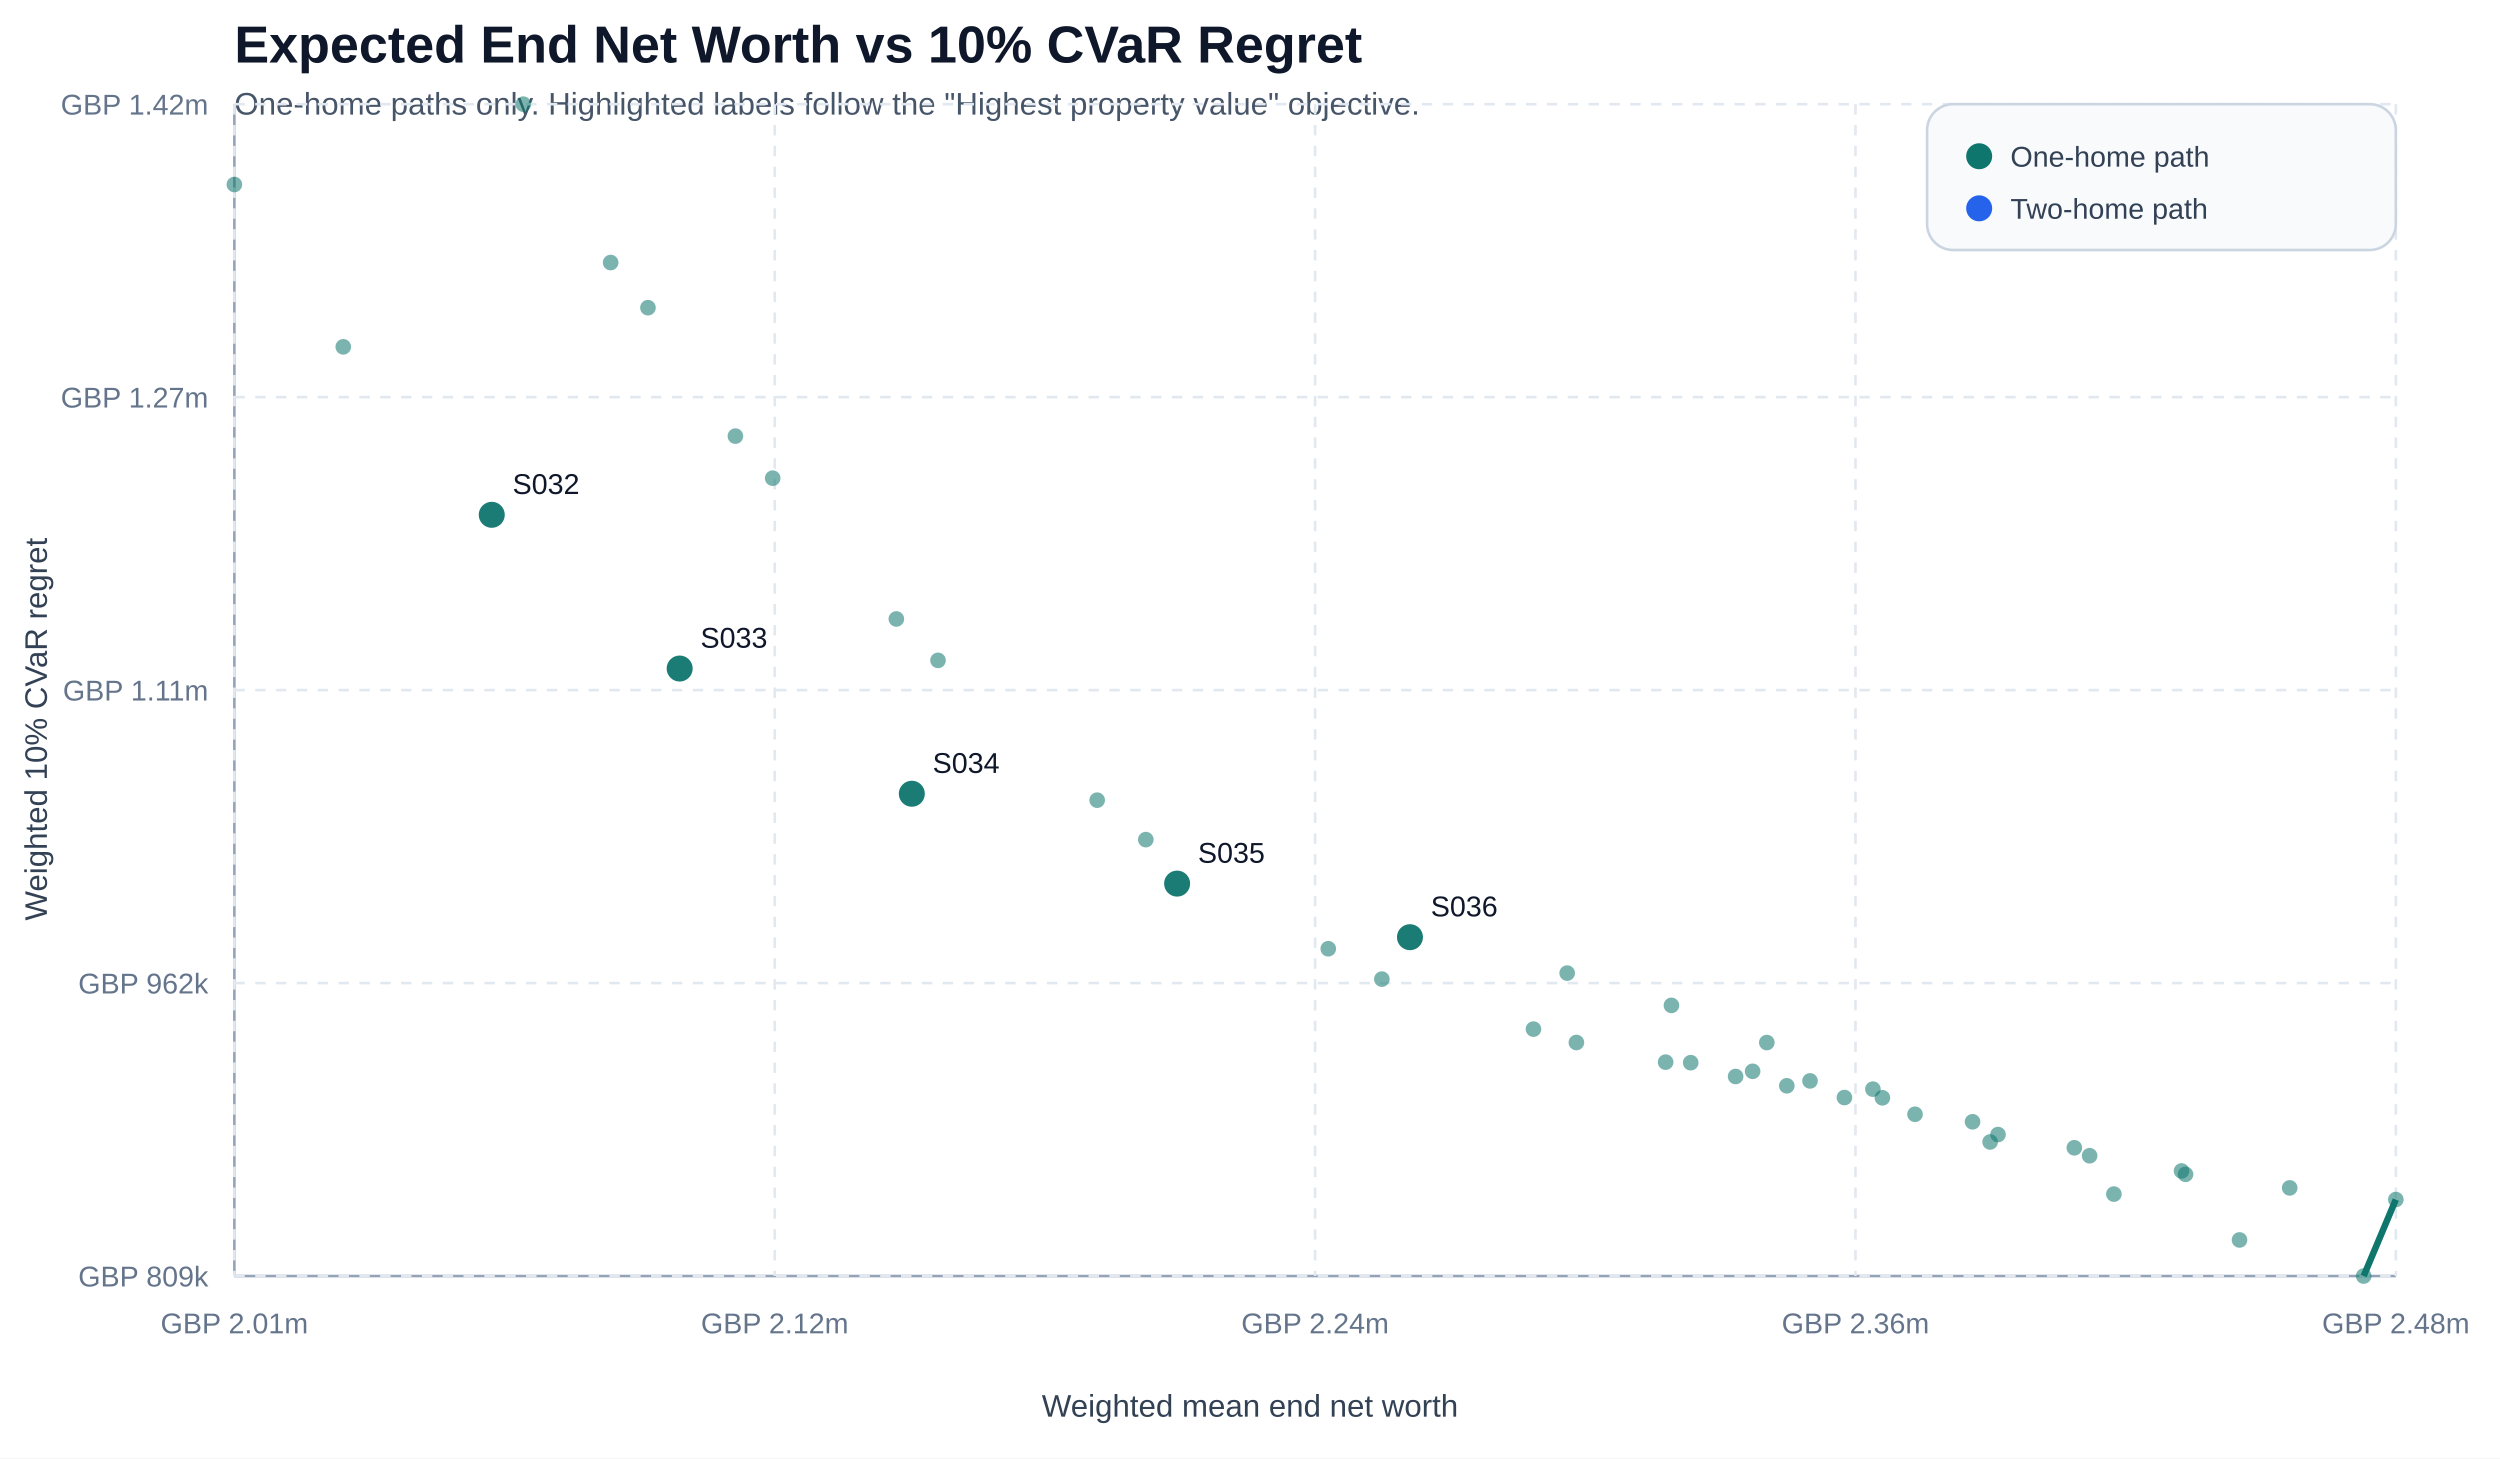
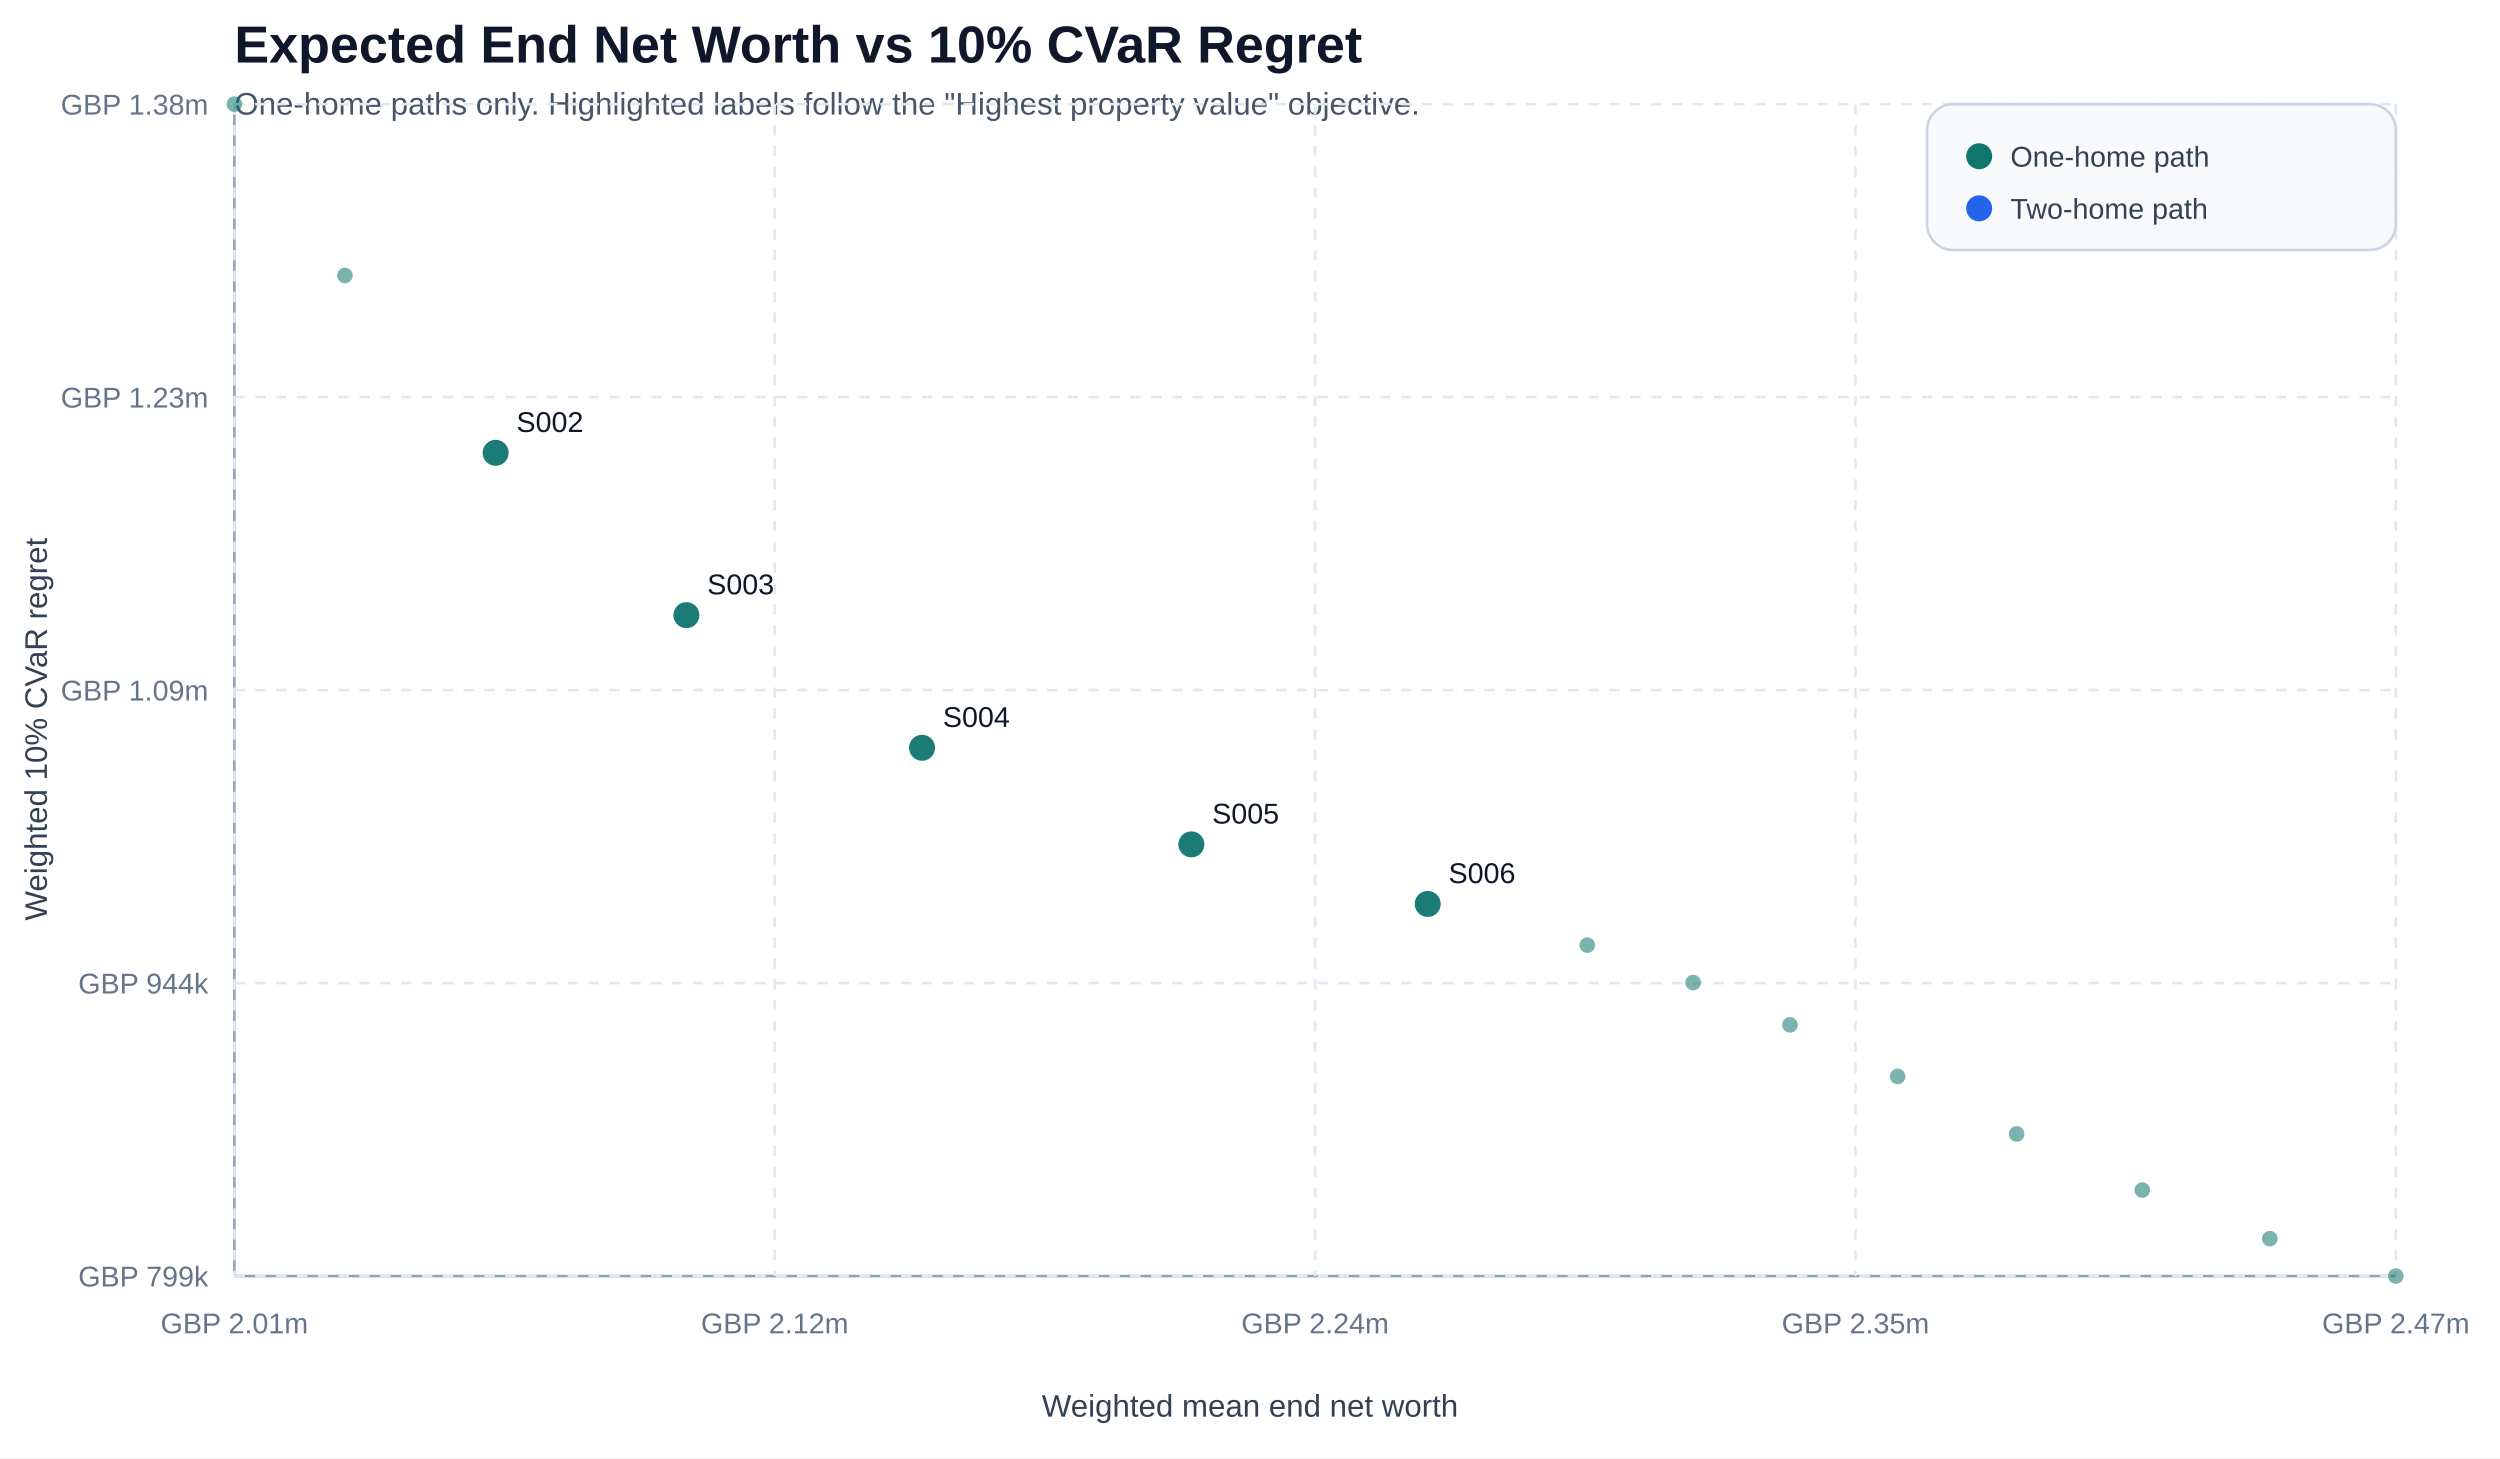
<svg xmlns="http://www.w3.org/2000/svg" width="960" height="560" viewBox="0 0 960 560">
  <rect width="960" height="560" fill="#ffffff" />
  <text x="90" y="24" font-size="20" font-family="Arial, sans-serif" font-weight="700" fill="#0f172a">Expected End Net Worth vs 10% CVaR Regret</text>
  <text x="90" y="44" font-size="12" font-family="Arial, sans-serif" fill="#475569">One-home paths only. Highlighted labels follow the "Highest property value" objective.</text>
  <line x1="90" y1="490" x2="920" y2="490" stroke="#94a3b8" />
  <line x1="90" y1="40" x2="90" y2="490" stroke="#94a3b8" />
  <line x1="90" y1="40" x2="90" y2="490" stroke="#e2e8f0" stroke-dasharray="4 4" />
  <line x1="90" y1="490" x2="920" y2="490" stroke="#e2e8f0" stroke-dasharray="4 4" />
  <text x="90" y="512" text-anchor="middle" font-size="11" font-family="Arial, sans-serif" fill="#64748b">GBP 2.01m</text>
-   <text x="80" y="494" text-anchor="end" font-size="11" font-family="Arial, sans-serif" fill="#64748b">GBP 809k</text>
+   <text x="80" y="494" text-anchor="end" font-size="11" font-family="Arial, sans-serif" fill="#64748b">GBP 799k</text>
  <line x1="297.5" y1="40" x2="297.5" y2="490" stroke="#e2e8f0" stroke-dasharray="4 4" />
  <line x1="90" y1="377.5" x2="920" y2="377.5" stroke="#e2e8f0" stroke-dasharray="4 4" />
  <text x="297.5" y="512" text-anchor="middle" font-size="11" font-family="Arial, sans-serif" fill="#64748b">GBP 2.12m</text>
-   <text x="80" y="381.5" text-anchor="end" font-size="11" font-family="Arial, sans-serif" fill="#64748b">GBP 962k</text>
+   <text x="80" y="381.5" text-anchor="end" font-size="11" font-family="Arial, sans-serif" fill="#64748b">GBP 944k</text>
  <line x1="505" y1="40" x2="505" y2="490" stroke="#e2e8f0" stroke-dasharray="4 4" />
  <line x1="90" y1="265" x2="920" y2="265" stroke="#e2e8f0" stroke-dasharray="4 4" />
  <text x="505" y="512" text-anchor="middle" font-size="11" font-family="Arial, sans-serif" fill="#64748b">GBP 2.24m</text>
-   <text x="80" y="269" text-anchor="end" font-size="11" font-family="Arial, sans-serif" fill="#64748b">GBP 1.11m</text>
+   <text x="80" y="269" text-anchor="end" font-size="11" font-family="Arial, sans-serif" fill="#64748b">GBP 1.09m</text>
  <line x1="712.5" y1="40" x2="712.5" y2="490" stroke="#e2e8f0" stroke-dasharray="4 4" />
  <line x1="90" y1="152.5" x2="920" y2="152.5" stroke="#e2e8f0" stroke-dasharray="4 4" />
-   <text x="712.5" y="512" text-anchor="middle" font-size="11" font-family="Arial, sans-serif" fill="#64748b">GBP 2.36m</text>
-   <text x="80" y="156.5" text-anchor="end" font-size="11" font-family="Arial, sans-serif" fill="#64748b">GBP 1.27m</text>
+   <text x="712.5" y="512" text-anchor="middle" font-size="11" font-family="Arial, sans-serif" fill="#64748b">GBP 2.35m</text>
+   <text x="80" y="156.5" text-anchor="end" font-size="11" font-family="Arial, sans-serif" fill="#64748b">GBP 1.23m</text>
  <line x1="920" y1="40" x2="920" y2="490" stroke="#e2e8f0" stroke-dasharray="4 4" />
  <line x1="90" y1="40" x2="920" y2="40" stroke="#e2e8f0" stroke-dasharray="4 4" />
-   <text x="920" y="512" text-anchor="middle" font-size="11" font-family="Arial, sans-serif" fill="#64748b">GBP 2.48m</text>
-   <text x="80" y="44" text-anchor="end" font-size="11" font-family="Arial, sans-serif" fill="#64748b">GBP 1.42m</text>
-   <polyline points="907.649,490 920,460.632" fill="none" stroke="#0f766e" stroke-width="2.5" />
-   <circle cx="530.632" cy="375.981" r="3" fill="#0f766e" opacity="0.55" />
-   <circle cx="510.056" cy="364.316" r="3" fill="#0f766e" opacity="0.55" />
-   <circle cx="439.993" cy="322.411" r="3" fill="#0f766e" opacity="0.55" />
-   <circle cx="421.316" cy="307.267" r="3" fill="#0f766e" opacity="0.55" />
-   <circle cx="588.851" cy="395.18" r="3" fill="#0f766e" opacity="0.55" />
-   <circle cx="605.332" cy="400.32" r="3" fill="#0f766e" opacity="0.55" />
-   <circle cx="639.602" cy="407.86" r="3" fill="#0f766e" opacity="0.55" />
-   <circle cx="649.231" cy="408.072" r="3" fill="#0f766e" opacity="0.55" />
-   <circle cx="344.195" cy="237.68" r="3" fill="#0f766e" opacity="0.55" />
-   <circle cx="360.198" cy="253.586" r="3" fill="#0f766e" opacity="0.55" />
-   <circle cx="350.138" cy="304.797" r="5" fill="#0f766e" opacity="0.95" />
-   <text x="358.138" y="296.797" font-size="11" font-family="Arial, sans-serif" fill="#0f172a">S034</text>
-   <circle cx="666.477" cy="413.368" r="3" fill="#0f766e" opacity="0.55" />
-   <circle cx="452.012" cy="339.303" r="5" fill="#0f766e" opacity="0.95" />
-   <text x="460.012" y="331.303" font-size="11" font-family="Arial, sans-serif" fill="#0f172a">S035</text>
-   <circle cx="673.002" cy="411.384" r="3" fill="#0f766e" opacity="0.55" />
-   <circle cx="260.993" cy="256.719" r="5" fill="#0f766e" opacity="0.95" />
-   <text x="268.993" y="248.719" font-size="11" font-family="Arial, sans-serif" fill="#0f172a">S033</text>
-   <circle cx="686.13" cy="416.947" r="3" fill="#0f766e" opacity="0.55" />
-   <circle cx="541.422" cy="359.881" r="5" fill="#0f766e" opacity="0.95" />
-   <text x="549.422" y="351.881" font-size="11" font-family="Arial, sans-serif" fill="#0f172a">S036</text>
-   <circle cx="282.396" cy="167.467" r="3" fill="#0f766e" opacity="0.55" />
-   <circle cx="695.046" cy="415.065" r="3" fill="#0f766e" opacity="0.55" />
-   <circle cx="296.715" cy="183.621" r="3" fill="#0f766e" opacity="0.55" />
-   <circle cx="708.258" cy="421.456" r="3" fill="#0f766e" opacity="0.55" />
-   <circle cx="188.834" cy="197.687" r="5" fill="#0f766e" opacity="0.95" />
-   <text x="196.834" y="189.687" font-size="11" font-family="Arial, sans-serif" fill="#0f172a">S032</text>
-   <circle cx="601.794" cy="373.672" r="3" fill="#0f766e" opacity="0.55" />
-   <circle cx="735.362" cy="427.88" r="3" fill="#0f766e" opacity="0.55" />
-   <circle cx="767.233" cy="435.669" r="3" fill="#0f766e" opacity="0.55" />
-   <circle cx="722.843" cy="421.553" r="3" fill="#0f766e" opacity="0.55" />
-   <circle cx="802.416" cy="443.801" r="3" fill="#0f766e" opacity="0.55" />
-   <circle cx="234.484" cy="100.817" r="3" fill="#0f766e" opacity="0.55" />
-   <circle cx="839.244" cy="450.941" r="3" fill="#0f766e" opacity="0.55" />
-   <circle cx="641.833" cy="386.072" r="3" fill="#0f766e" opacity="0.55" />
-   <circle cx="131.813" cy="133.184" r="3" fill="#0f766e" opacity="0.55" />
-   <circle cx="248.815" cy="118.151" r="3" fill="#0f766e" opacity="0.55" />
-   <circle cx="907.649" cy="490" r="3" fill="#0f766e" opacity="0.55" />
-   <circle cx="920" cy="460.632" r="3" fill="#0f766e" opacity="0.55" />
-   <circle cx="859.975" cy="476.142" r="3" fill="#0f766e" opacity="0.55" />
-   <circle cx="757.457" cy="430.768" r="3" fill="#0f766e" opacity="0.55" />
-   <circle cx="879.242" cy="456.153" r="3" fill="#0f766e" opacity="0.55" />
-   <circle cx="811.733" cy="458.53" r="3" fill="#0f766e" opacity="0.55" />
-   <circle cx="837.708" cy="449.652" r="3" fill="#0f766e" opacity="0.55" />
-   <circle cx="796.546" cy="440.749" r="3" fill="#0f766e" opacity="0.55" />
-   <circle cx="764.209" cy="438.505" r="3" fill="#0f766e" opacity="0.55" />
-   <circle cx="719.195" cy="418.232" r="3" fill="#0f766e" opacity="0.55" />
-   <circle cx="678.451" cy="400.34" r="3" fill="#0f766e" opacity="0.55" />
-   <circle cx="200.943" cy="40" r="3" fill="#0f766e" opacity="0.55" />
-   <circle cx="90" cy="70.854" r="3" fill="#0f766e" opacity="0.55" />
+   <text x="920" y="512" text-anchor="middle" font-size="11" font-family="Arial, sans-serif" fill="#64748b">GBP 2.47m</text>
+   <text x="80" y="44" text-anchor="end" font-size="11" font-family="Arial, sans-serif" fill="#64748b">GBP 1.38m</text>
+   <polyline points="920,490" fill="none" stroke="#0f766e" stroke-width="2.5" />
+   <circle cx="354.068" cy="287.147" r="5" fill="#0f766e" opacity="0.95" />
+   <text x="362.068" y="279.147" font-size="11" font-family="Arial, sans-serif" fill="#0f172a">S004</text>
+   <circle cx="457.48" cy="324.239" r="5" fill="#0f766e" opacity="0.95" />
+   <text x="465.48" y="316.239" font-size="11" font-family="Arial, sans-serif" fill="#0f172a">S005</text>
+   <circle cx="263.576" cy="236.216" r="5" fill="#0f766e" opacity="0.95" />
+   <text x="271.576" y="228.216" font-size="11" font-family="Arial, sans-serif" fill="#0f172a">S003</text>
+   <circle cx="548.241" cy="347.108" r="5" fill="#0f766e" opacity="0.95" />
+   <text x="556.241" y="339.108" font-size="11" font-family="Arial, sans-serif" fill="#0f172a">S006</text>
+   <circle cx="190.327" cy="173.881" r="5" fill="#0f766e" opacity="0.95" />
+   <text x="198.327" y="165.881" font-size="11" font-family="Arial, sans-serif" fill="#0f172a">S002</text>
+   <circle cx="609.526" cy="362.92" r="3" fill="#0f766e" opacity="0.55" />
+   <circle cx="650.169" cy="377.31" r="3" fill="#0f766e" opacity="0.55" />
+   <circle cx="132.444" cy="105.794" r="3" fill="#0f766e" opacity="0.55" />
+   <circle cx="920" cy="490" r="3" fill="#0f766e" opacity="0.55" />
+   <circle cx="871.607" cy="475.64" r="3" fill="#0f766e" opacity="0.55" />
+   <circle cx="822.636" cy="456.979" r="3" fill="#0f766e" opacity="0.55" />
+   <circle cx="774.394" cy="435.431" r="3" fill="#0f766e" opacity="0.55" />
+   <circle cx="728.7" cy="413.349" r="3" fill="#0f766e" opacity="0.55" />
+   <circle cx="687.34" cy="393.548" r="3" fill="#0f766e" opacity="0.55" />
+   <circle cx="90" cy="40" r="3" fill="#0f766e" opacity="0.55" />
  <text x="480" y="544" text-anchor="middle" font-size="12" font-family="Arial, sans-serif" fill="#334155">Weighted mean end net worth</text>
  <text x="18" y="280" transform="rotate(-90 18 280)" text-anchor="middle" font-size="12" font-family="Arial, sans-serif" fill="#334155">Weighted 10% CVaR regret</text>
  <rect x="740" y="40" width="180" height="56" rx="10" fill="#f8fafc" stroke="#cbd5e1" />
  <circle cx="760" cy="60" r="5" fill="#0f766e" />
  <text x="772" y="64" font-size="11" font-family="Arial, sans-serif" fill="#334155">One-home path</text>
  <circle cx="760" cy="80" r="5" fill="#2563eb" />
  <text x="772" y="84" font-size="11" font-family="Arial, sans-serif" fill="#334155">Two-home path</text>
</svg>
